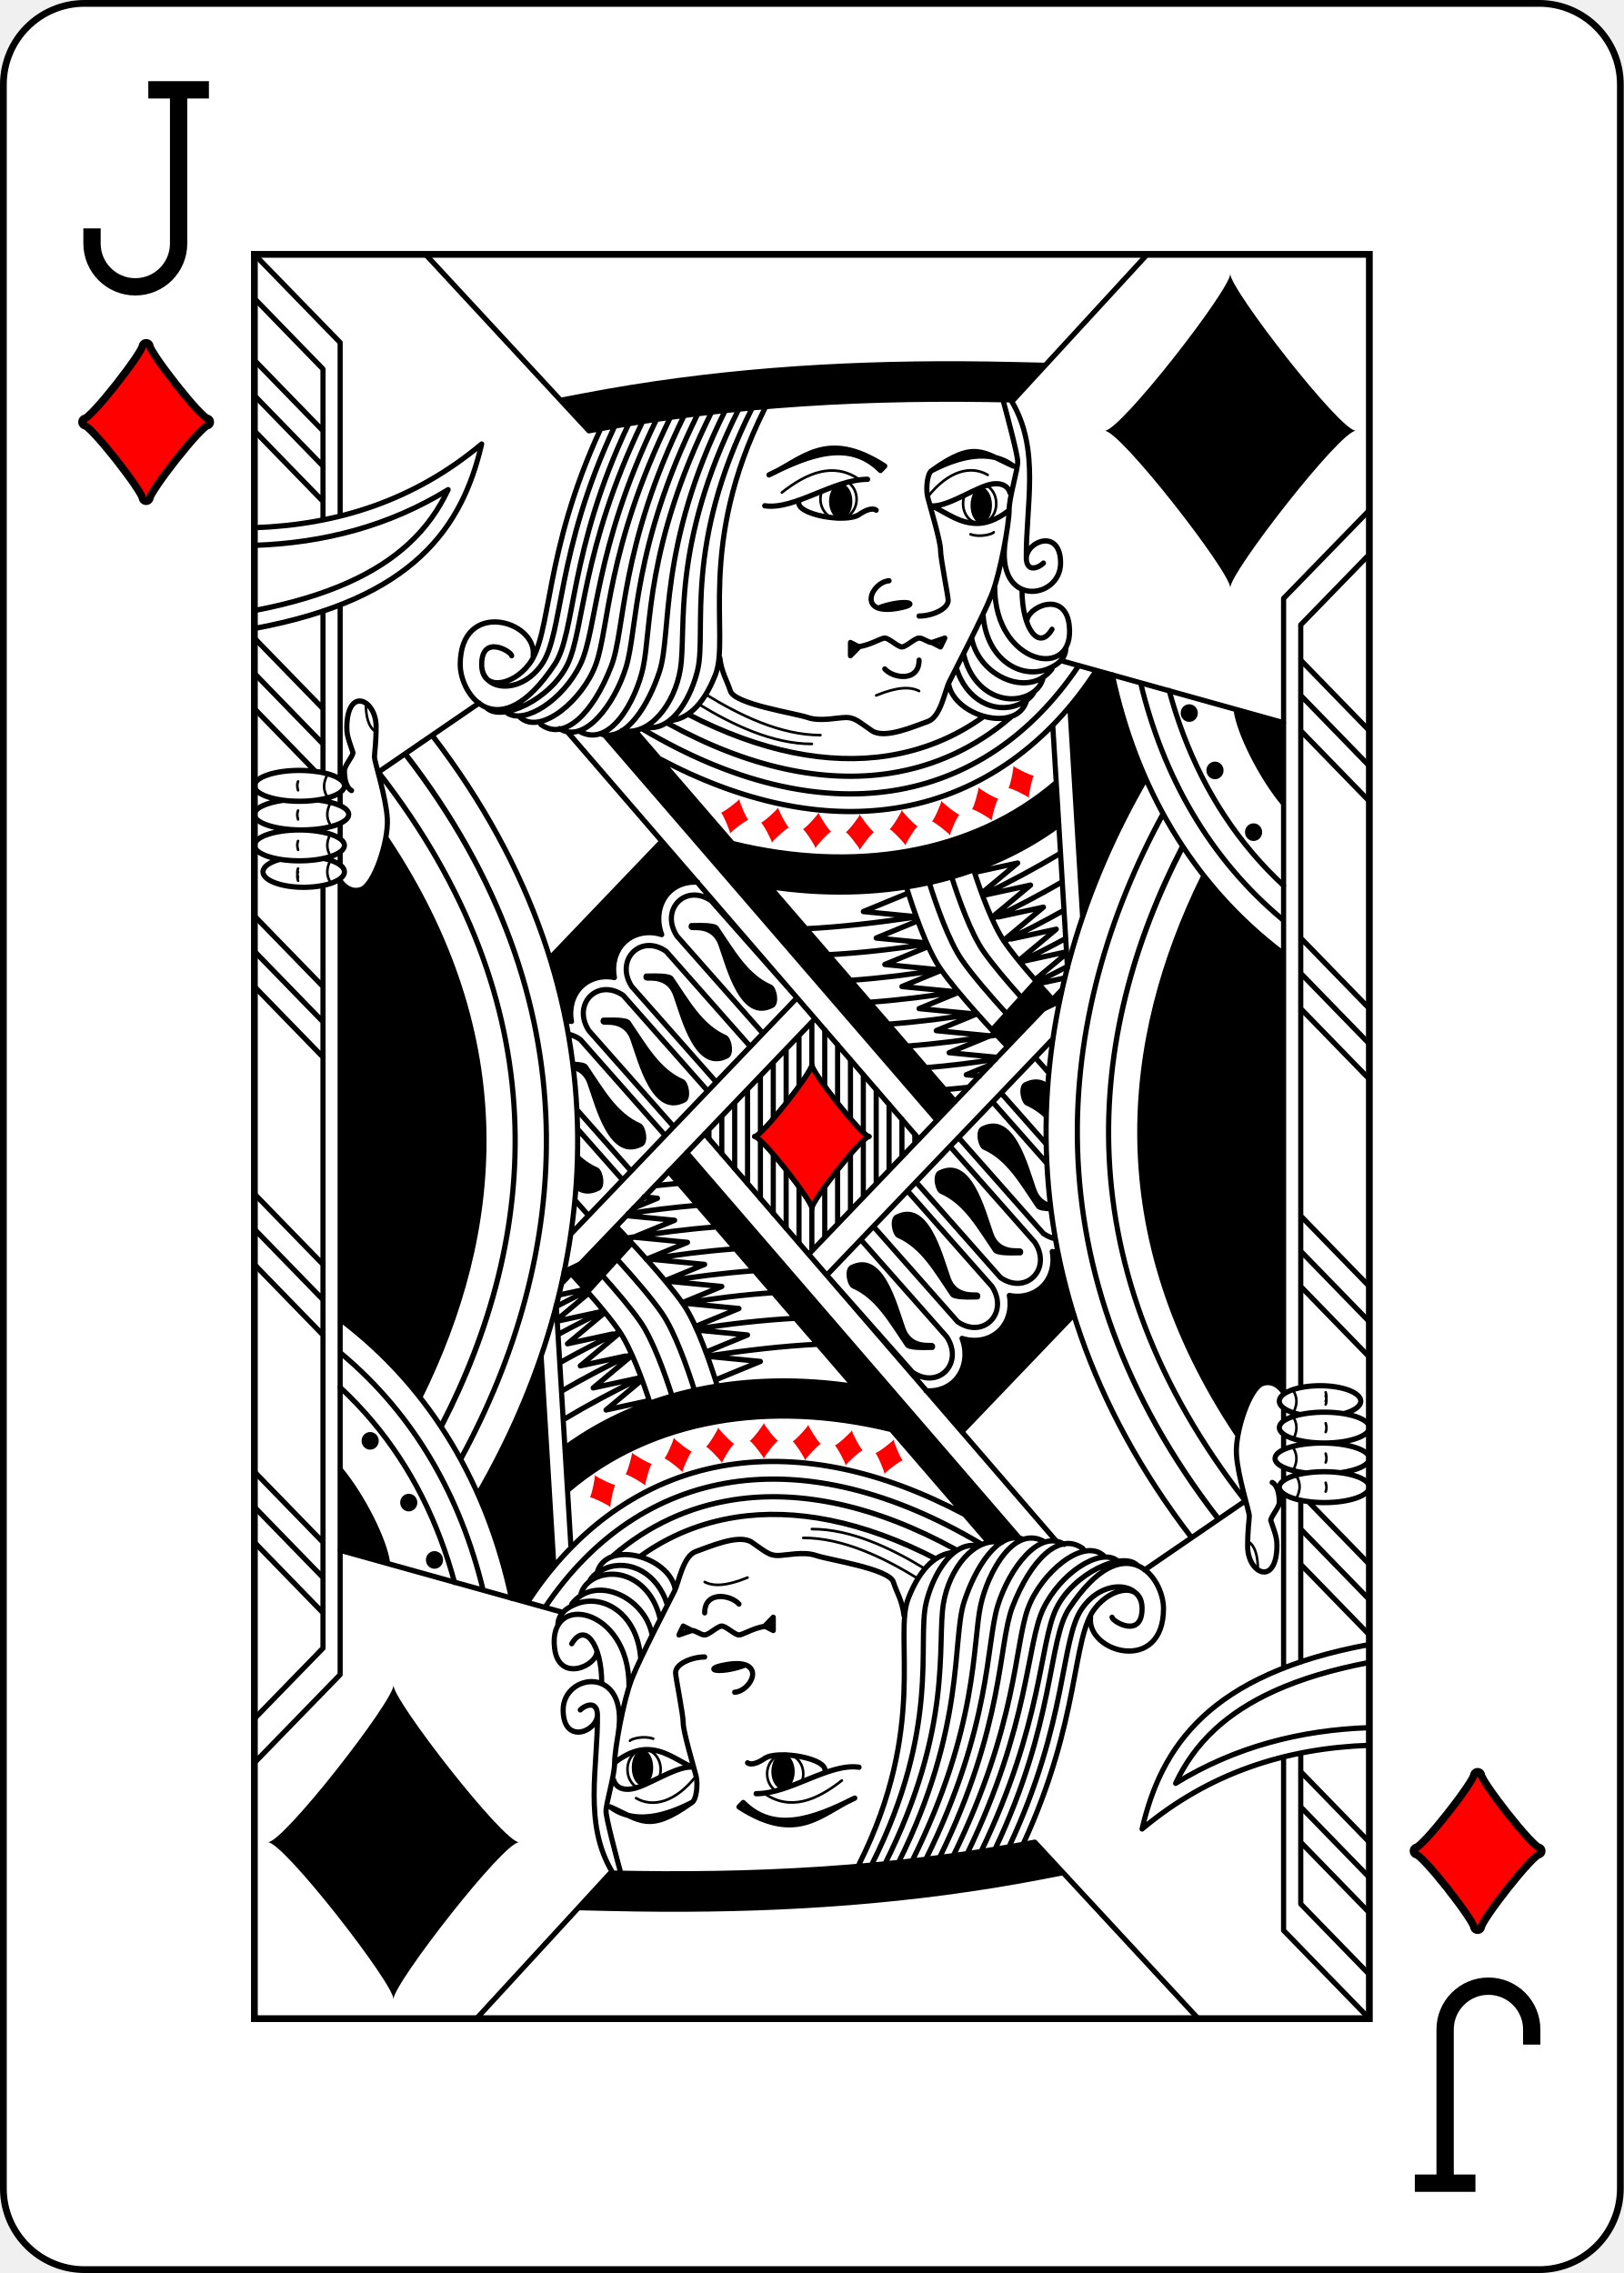
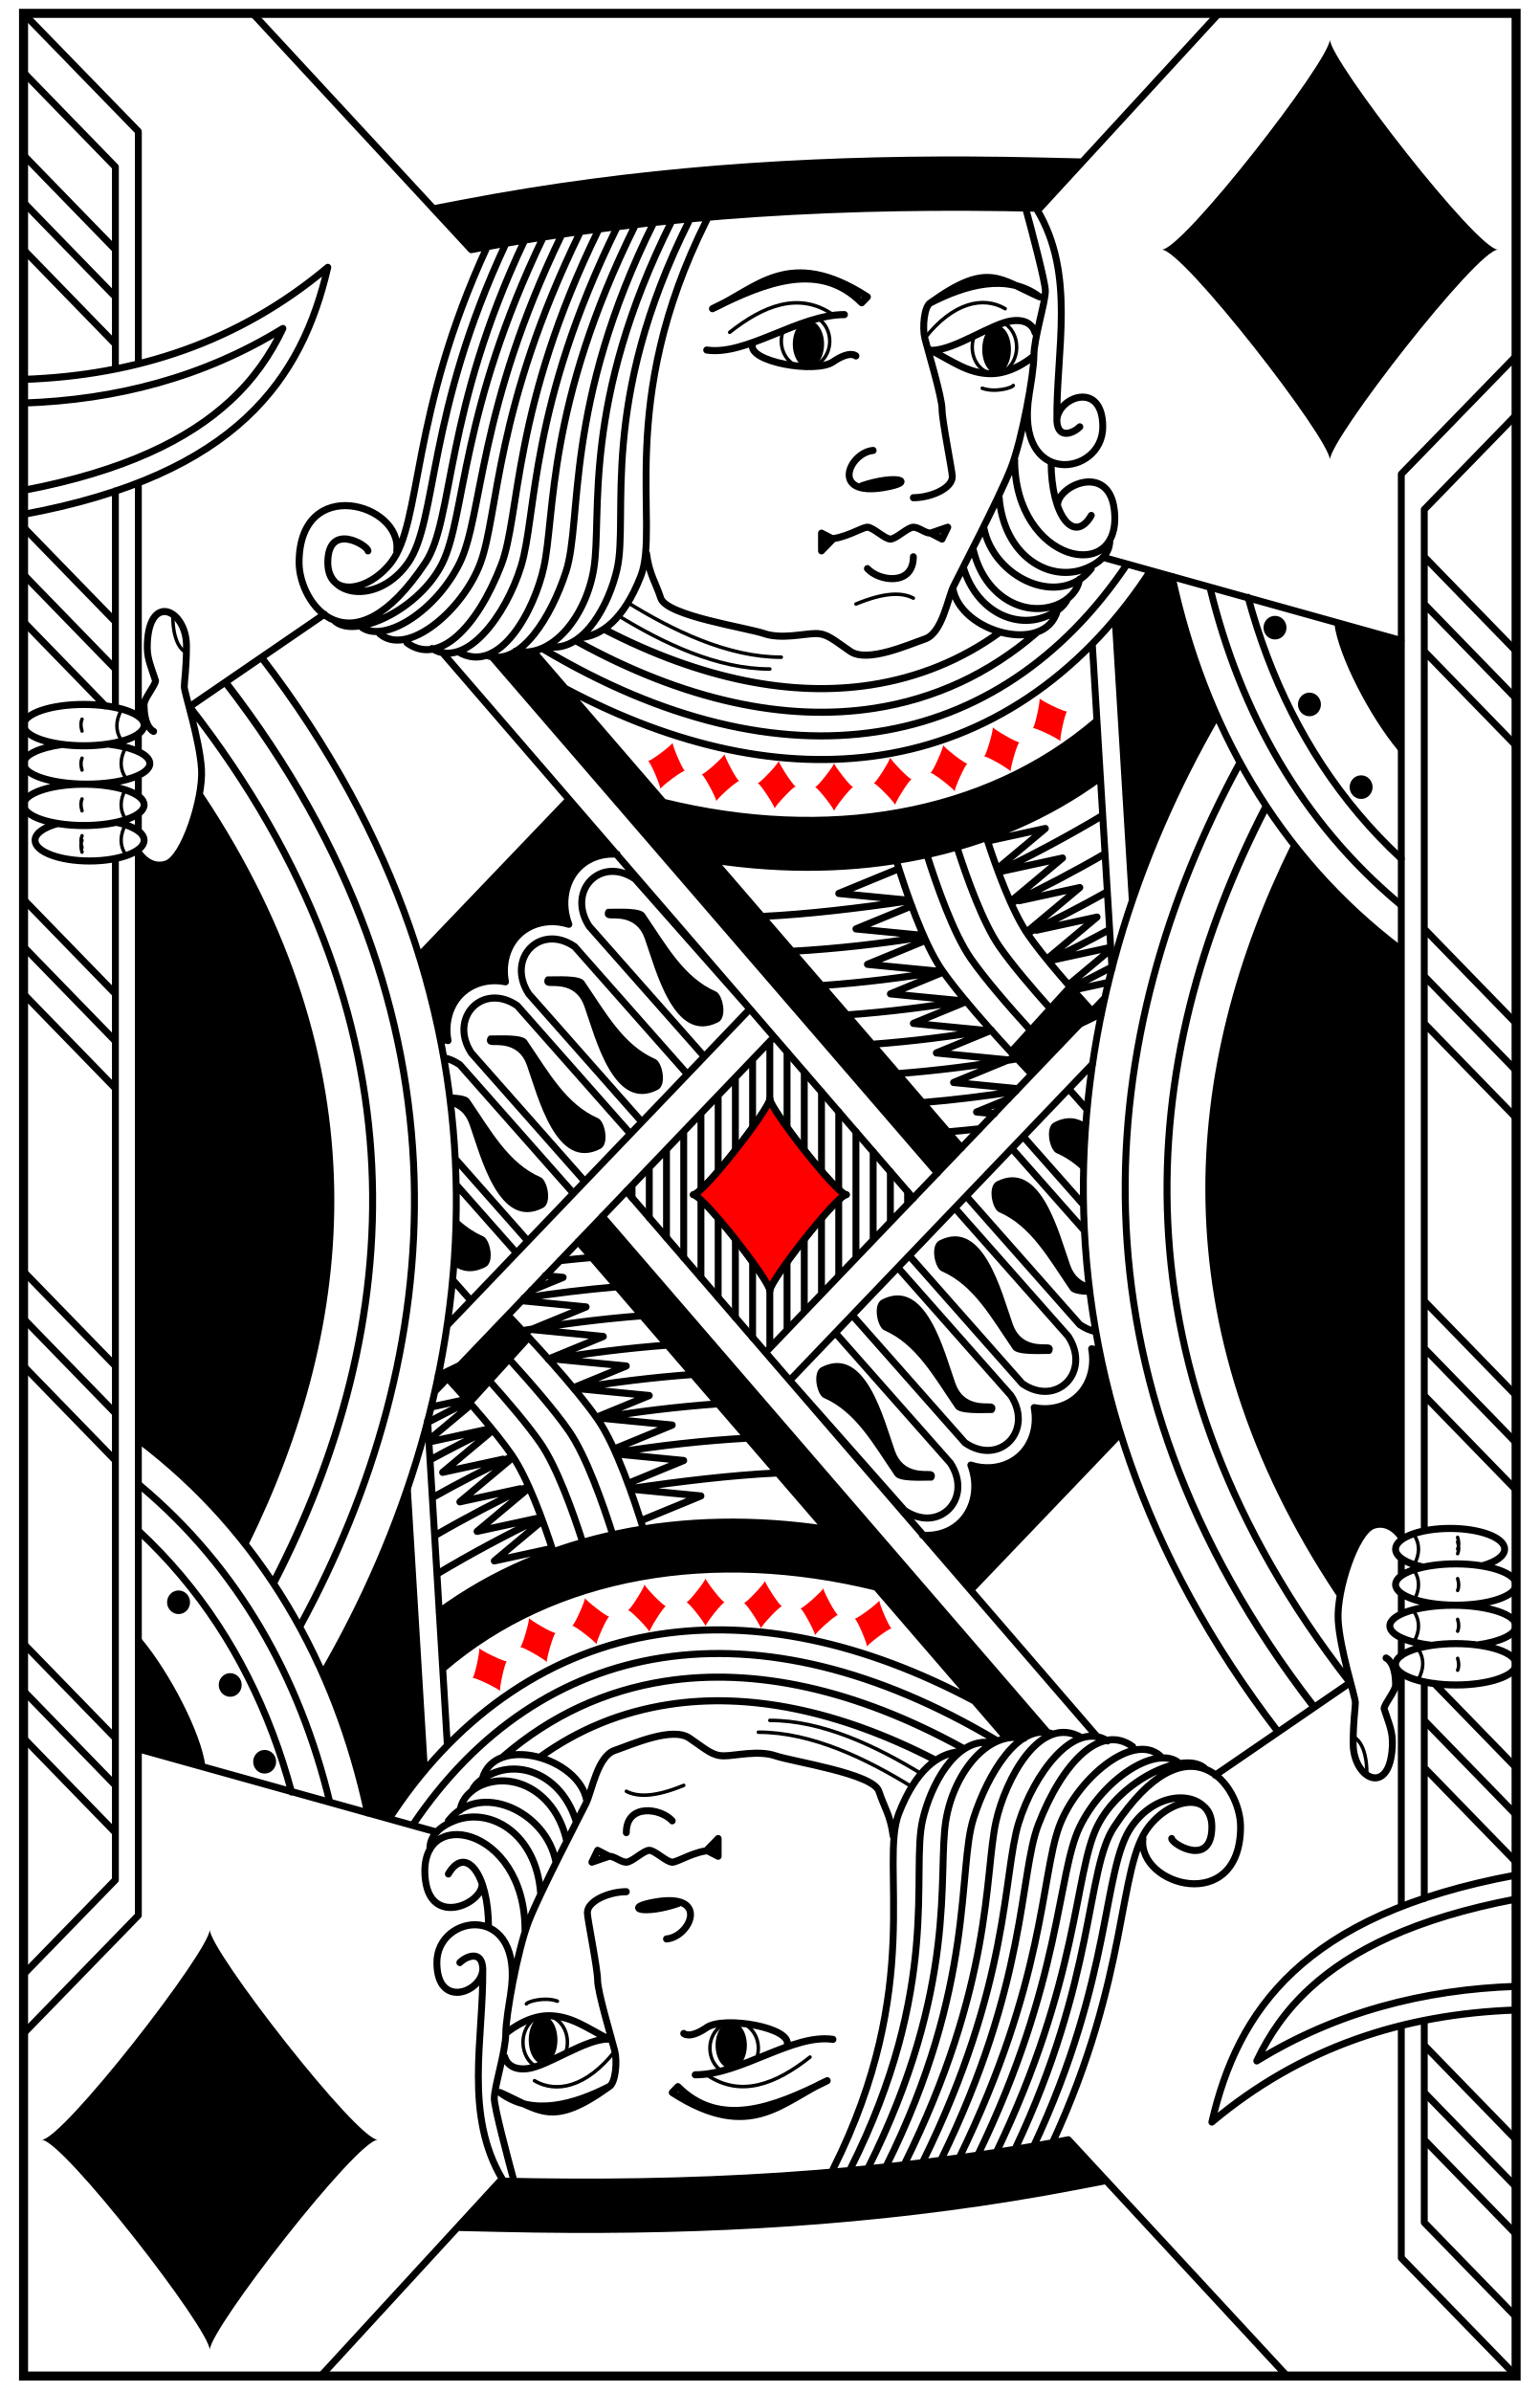
- <svg xmlns="http://www.w3.org/2000/svg" xmlns:xlink="http://www.w3.org/1999/xlink" class="card" face="JD" height="3.5in" preserveAspectRatio="none" viewBox="-120 -168 240 336" width="2.5in">
+ <svg xmlns="http://www.w3.org/2000/svg" xmlns:xlink="http://www.w3.org/1999/xlink" class="card" face="JD" height="264.034" preserveAspectRatio="none" viewBox="-85 -131.874 170 264.034" width="170">
  <defs>
    <symbol id="VDJ" viewBox="-500 -500 1000 1000" preserveAspectRatio="xMinYMid">
      <path d="M50 -460L250 -460M150 -460L150 250A100 100 0 0 1 -250 250L-250 220" stroke="black" stroke-width="80" stroke-linecap="square" stroke-miterlimit="1.5" fill="none" />
    </symbol>
    <symbol id="SDJ" viewBox="-600 -600 1200 1200" preserveAspectRatio="xMinYMid">
      <path d="M-400 0C-350 0 0 -450 0 -500C0 -450 350 0 400 0C350 0 0 450 0 500C0 450 -350 0 -400 0Z" />
    </symbol>
    <symbol id="DJ4" preserveAspectRatio="none" viewBox="0 0 1300 2000">
      <path stroke="black" stroke-linecap="round" stroke-linejoin="round" stroke-width="3" fill="none" d="M85,590c-4.701,8.725 -5.187,17.099 0,25M88.71,621.884c-4.701,8.725 -5.187,17.099 0,25M88.71,656.884c-4.701,8.725 -5.187,17.099 0,25M88.71,686.884c-4.701,8.725 -5.187,17.099 0,25M130,510c0,25 10,30 10,30M50.928,597.5c-1.131,2.58 -1.339,5.774 0,10M50.928,630.524c-1.131,2.58 -1.339,5.774 0,10M50.928,665c-1.131,2.58 -1.339,5.774 0,10M50.928,700c-1.131,2.58 -1.339,5.774 0,10M50.928,696.159c-1.131,2.58 -1.339,5.774 0,10M725,500c25,-10 40,-10 50,-5M705,255c-30,-20 -60.951,-7.28 -90,15M785,275c24.496,-30.289 50.876,-35.961 70,-25M692.54,258.604c5.799,4.009 9.635,10.975 9.635,18.896 0,12.426 -9.441,22.5 -21.088,22.5 -11.646,0 -21.088,-10.074 -21.088,-22.5 0,-3.285 0.66,-6.406 1.846,-9.22M853.124,261.739c6.976,3.399 11.876,11.415 11.876,20.761 0,12.426 -8.662,22.5 -19.347,22.5 -10.685,0 -19.347,-10.074 -19.347,-22.5 0,-3.816 0.817,-7.411 2.259,-10.56M835,317.323c11.292,3.969 26.1,-0.362 27.069,-2.323M517.969,509.822C557.538,533.358 604.489,555.092 650,555M525.369,498.266C565.472,522.392 613.488,545.094 660,545" />
      <use xlink:href="#SDJ" height="200" width="200" transform="translate(650,1000)scale(1,0.972)rotate(0)translate(-100,-100)" fill="red" stroke="black" stroke-width="36" stroke-linejoin="round" stroke-linecap="round" />
      <use xlink:href="#SDJ" height="50" width="50" transform="translate(894,598)scale(1,0.972)rotate(-26)translate(-25,-25)" fill="red" />
      <use xlink:href="#SDJ" height="50" width="50" transform="translate(852,623)scale(1,0.972)rotate(-22)translate(-25,-25)" fill="red" />
      <use xlink:href="#SDJ" height="50" width="50" transform="translate(806,639)scale(1,0.972)rotate(-14)translate(-25,-25)" fill="red" />
      <use xlink:href="#SDJ" height="50" width="50" transform="translate(757,650)scale(1,0.972)rotate(-6)translate(-25,-25)" fill="red" />
      <use xlink:href="#SDJ" height="50" width="50" transform="translate(706,655)scale(1,0.972)rotate(0)translate(-25,-25)" fill="red" />
      <use xlink:href="#SDJ" height="50" width="50" transform="translate(656,653)scale(1,0.972)rotate(5)translate(-25,-25)" fill="red" />
      <use xlink:href="#SDJ" height="50" width="50" transform="translate(607,647)scale(1,0.972)rotate(10)translate(-25,-25)" fill="red" />
      <use xlink:href="#SDJ" height="50" width="50" transform="translate(560,637)scale(1,0.972)rotate(15)translate(-25,-25)" fill="red" />
    </symbol>
    <symbol id="DJ3" preserveAspectRatio="none" viewBox="0 0 1300 2000">
      <path stroke="black" stroke-linecap="round" stroke-linejoin="round" stroke-width="6" fill="none" d="M100,709.952V1610L-2.9802322e-6,1710M100,678.111v13.911M100,645.033v17.312M100,609.791v14.839M100,397.41V594.643M5.9604645e-7,5.9604645e-7 100,100v196.63M100.156,1207.275c107.997,79.347 171.737,190.717 199.486,315.914M207.3,545.261C445.376,846.844 403.682,1165.656 260.675,1405.606M358.174,1166.617 653.704,866.472M365.264,541.561 774.865,1002.951M650,870.236V1005M635,885.469V1120.805M620,900.703 620,1103.908M605,915.937l10e-6,171.074M590,931.172V1070.115M575,946.406V1053.219M560,961.641l-2e-5,74.682M545,976.875l-10e-6,42.551M530,992.109v10.42M408.006,544.65 795.9,981.588M444.424,540.616l372.51,419.609M368.801,1110.75 632.661,842.769M354.528,832.821 496.146,688.992M344.459,797.973 475.103,665.289M144.449,587.034 262.085,508.61M940.101,460.451l259.692,70.425M882.049,524.54c-41.333,34.618 -88.82,55.864 -141.033,63.696 -77.195,11.579 -165.246,-6.435 -258.699,-56.453M453.028,538.37c103.513,59.813 202.907,82.851 290.956,69.644 86.565,-12.985 161.584,-61.304 217.217,-141.821M850.411,523.829C816.55,547.595 778.945,562.323 738.049,568.457 669.735,578.704 590.814,564.241 505.551,521.317M557.384,667.852c141.56,33.774 280.148,12.039 377.1,-68.721M930.877,534.031l17.164,274.628M950.766,512.261c5.176,82.814 10.432,166.905 14.861,237.784M601.099,716.788c123.687,18.042 244.26,-3.946 336.972,-69.989M760.133,716.928C767.967,741.662 783.721,787.209 800,810c19.662,27.527 60.973,70.517 77.718,87.621M786.849,712.279C795.124,737.784 809.834,778.767 825,800c12.464,17.45 33.628,41.114 51.719,60.458M813.053,705.961C821.503,731.58 835.544,769.762 850,790c10.843,15.18 28.27,35.063 44.53,52.714M838.642,697.737C847.145,723.316 860.874,760.224 875,780c13.414,18.779 36.904,44.756 55.795,64.8M153.972,662.331C309.967,889.988 287.883,1108.489 192.987,1295.533M1199.928,715.507c-53.227,-48.045 -91.438,-105.975 -116.853,-171.387 -6.273,-16.146 -11.767,-32.747 -16.514,-49.768M1198.823,754.032c-86.122,-69.992 -139.221,-162.657 -165.48,-268.012M1144.6,515.971c3.51,27.018 30.401,77.532 54.943,106.167M80,240 -2.9802322e-7,160M0,120l80,80M80,280 -2.9802322e-7,200M80,555 -2.9802322e-7,475M0,435l80,80M80,870 -2.9802322e-7,790M0,750l80,80M80,910 -2.9802322e-7,830M80,1185 -2.9802322e-7,1105M0,1065l80,80M80,1225 -2.9802322e-7,1145M80,1500 -2.9802322e-7,1420M0,1380l80,80M80,1540 -2.9802322e-7,1460M80,715.826V1580L-5.9604645e-7,1660M80,404.212V586.914M0,50l80,80v170.958M592.661,882.769l-100,-110c-20,-30 10,-60 40,-40l100,110M538.524,938.376 440,830c-20,-30 10,-60 40,-40l98.193,108.012M488.885,988.773 390,880c-20,-30 10,-60 40,-40l98.606,108.467M366.055,884.082c4.519,0.868 9.232,2.776 13.945,5.918l98.886,108.774M439.259,1039.185 376.341,969.976M376.856,991.542l52.371,57.608M389.335,1089.268l-15.594,-17.153M516.977,711.775c-1.078,-0.089 -2.152,-0.14 -3.221,-0.156 -1.297,-0.018 -2.586,0.017 -3.863,0.105 -10.219,0.706 -19.688,4.787 -26.588,11.688 -11.544,11.544 -15.19,30.278 -8.35,47.686 -5.928,-1.859 -11.945,-2.542 -17.723,-2.143 -10.219,0.706 -19.689,4.787 -26.59,11.688 -9.67,9.67 -13.793,24.386 -10.859,39.141 -4.226,-0.84 -8.449,-1.111 -12.551,-0.828 -10.219,0.706 -19.689,4.787 -26.59,11.688 -9.617,9.617 -13.748,24.224 -10.908,38.896 -0.283,-0.06 -0.566,-0.133 -0.85,-0.188 -0.98,-0.203 -1.978,-0.307 -2.979,-0.311 -0.87,-0.003 -1.723,0.068 -2.555,0.208M911.501,824.106l-51.301,54.965M848.93,726.398c30.438,-14.244 60.781,-29.936 91.001,-47.503M860.229,753.123c27.325,-12.679 54.575,-26.511 81.729,-41.804M874.067,778.661c23.36,-10.811 46.666,-22.46 69.903,-35.142M892.425,802.102c17.883,-8.34 35.733,-17.177 53.545,-26.598M912.413,824.762c11.862,-5.596 23.71,-11.414 35.541,-17.48M919.958,855.554c6.272,-2.875 12.539,-5.81 18.803,-8.809M848.071,724.086 890,690 839.651,700.627M859.686,751.837 905,715 852.309,726.121M873.553,777.759 920,740 867.309,751.121M891.242,800.573 935,765 882.309,776.121M946.916,790.651l-49.607,10.47M910.283,822.288l36.743,-29.869M944.574,820.366l-27.265,5.754M921.876,854.122l18.259,-14.844M796.745,810.826 735,805 785,785M816.745,835.826 755,830 800.995,811.602M836.745,860.825 775,855 821.293,836.483M856.745,885.826 795,880 843.076,860.769M865.487,910.235 810,905 860,885M771.875,751.157c-45.675,6.443 -87.52,11.323 -128.233,13.293M771.745,750.826 710,745 760,725M784.463,781.691c-37.56,5.866 -76.037,10.142 -115.741,12.289M783.928,780.56 725,775 773.666,755.534M800.543,810.726c-34.211,5.512 -69.172,9.723 -105.121,12.221 -0.113,0.008 -0.226,0.016 -0.338,0.024M820.562,835.723c-33.673,5.426 -68.073,9.591 -103.426,12.104M842.46,860.416c-33.626,5.47 -67.975,9.688 -103.271,12.263M865,885c-33.784,5.565 -68.294,9.873 -103.757,12.527M864.175,912.505c-26.572,4.034 -53.609,7.264 -81.218,9.499M832.539,944.214c-9.118,0.981 -18.296,1.857 -27.537,2.622M845.626,931.474 830,930 857.643,918.943M137.753,705.592c129.038,202.306 110.486,391.093 29.078,558.571M144.664,587.05c211.433,263.851 187.394,526.874 72.807,741.458M240.698,1365.491C368.264,1137.311 400.016,847.839 175.72,566.274M144.78,587.132C356.096,850.901 332.058,1113.924 217.853,1328.87M176.02,566.162c223.996,281.677 192.244,571.149 64.817,798.824M100,710c0,0 9.291,14.995 24.328,10.107C139.668,715.121 156.474,665.06 155,640c-1.468,-24.957 -15,-65 -15,-70 0,-5 1.909,-14.691 1.909,-34.691 0,-30 -31.909,-45.309 -34.073,-2.527C107.209,545.174 110,550 115,565M115,565c-0.676,4.552 -10,15 -10,20 0,20 8.286,22.809 8.286,22.809M0,602.5A52.5,17.5 0 0 1 52.5,585 52.5,17.5 0 0 1 105,602.5 52.5,17.5 0 0 1 52.5,620 52.5,17.5 0 0 1 0,602.5M0,635c0,0 0,0 0,0 0,-7.263 13.907,-13.493 33.71,-16.141M73.837,618.553C94.935,621 110,627.44 110,635c0,9.665 -24.624,17.5 -55,17.5 -30.376,0 -55,-7.835 -55,-17.5M0,670A52.5,17.5 0 0 1 52.5,652.5 52.5,17.5 0 0 1 105,670 52.5,17.5 0 0 1 52.5,687.5 52.5,17.5 0 0 1 0,670M81.191,684.829C95.421,687.851 105,693.514 105,700c0,9.665 -21.266,17.5 -47.5,17.5 -26.234,0 -47.5,-7.835 -47.5,-17.5 0,-5.87 7.845,-11.066 19.884,-14.24M71.354,586.354 1.8096853e-5,515M0.02,309.855C97.554,306.607 187.046,278.578 265,215 242.582,308.966 186.547,390.542 0.192,424.084M0.026,329.865C80.534,327.262 156.893,308.022 225.898,266.748 215.042,289.094 200.421,309.706 179.627,328.295 143.531,360.564 88.07,387.481 0.303,403.733M403.784,197.624C336.263,339.655 347.37,430.787 320,465c-20,25 -55,30 -55,0 0,-35 34.9,-14.626 35,-10M420.15,194.736C350.946,338.298 360.638,429.107 335,465c-25,35 -70,30 -70,0M436.417,192.11C365.772,337.154 375.059,428.375 350,465c-65,95 -110,35 -110,0 0,-75 90,-50 85,-10M452.669,189.51C380.329,335.873 384.964,425.072 365,465c-20,40 -77.602,65.61 -94.572,48.745M468.763,187.305C395.282,334.978 400.064,424.872 380,465c-20,40 -64.5,68.136 -85,55M484.862,185.097C410.176,334.001 413.892,422.783 398.06,465c-15,40 -63.998,80.555 -88.06,60M500.989,182.866C425.269,333.183 432.827,424.628 416.121,466.749 395,520 361.556,552.647 333.873,532.762M517.083,180.7C440.175,332.311 447.076,424.662 433.307,468.06 420,510 385.05,555.512 355.845,537.641M532.953,178.991C455.14,331.615 463.149,424.349 453.116,468.935 445,505 414.577,561.021 378.609,540.433M548.832,177.272C470.166,330.965 486.957,428.902 472.488,472.432 460,510 433.177,553.423 404.187,543.706M564.713,175.556C485.046,330.227 504.286,424.838 496.669,470.246 490,510 460.572,546.713 428.474,539.875M580,175C500,330 527.498,425.817 516.915,470.683 510,500 488.836,539.016 459.373,536.333M595,175c-80,155 -40.203,258.598 -57.401,301.367 -14.963,37.211 -34.463,50.386 -51.885,51.962M872.923,165.37C878.475,185.244 890,227.409 890,235c0,10 -10,40 -10,55 0,15 -10,70 -20,95 -10,25 -45,90 -50,100 -5,10 -9.809,39.563 -24.809,44.563C770.191,534.563 735,550 720,540c-15,-10 -20,-15 -30,-15 -10,0 -30,5 -45,0 -15,-5 -85,-15 -90,-30 -4.379,-13.209 -10,-20 -12.377,-37.814M600,250c38.334,-16.373 66.186,-53.253 135,-10v0l-5,5c-36.119,-35.307 -82.46,-18.225 -130,5v0M885,240c-35,-15 -45,-30 -95,5v0c30,-15 66.711,-25.583 95,-5v0M790,245c-5.615,2.796 -7.258,21.124 -5,30 2.466,9.691 15,50 15,60 0,10 8.935,52.186 8.935,57.186C808.935,402.186 790,410 775,410M740,370c-20.808,1.708 -37.884,39.089 9.316,31.367C779.331,396.457 760,390 730,400M695,440v15l10,-10 -10,-5v0M805,435l-5,10 -10,-5 15,-5v0M700,445c15,0 30,-10 35,-10 5,0 15,10 20,10 5,0 15,-10 20,-10 5,0 10,5 15,5M735,470c10.017,10.832 40,15 40,-10M595,285c35,5 80,-30 120,-30M635,280c-5,15 55,25 70,15 15,-10 20,-5 20,-5M790.923,285.265c20,0 52.332,-22.8 70,-25 17.668,-2.2 20,10 20,10M790,285c20,10 33.071,20 52.775,20C862.479,305 880,290 880,290M882.739,166.219C916.805,221.491 899.287,285.408 900,345c0.877,16.276 15,10 20,5M875.871,322.903C862.68,401.749 940,392.043 940,350c0,-40 -40,-25 -40,-5M895,380c0,45 20,70 35,45M863.258,377.678C863.149,465.861 958.062,484.498 950,420c-5,-40 -50,-20 -49.354,-3.324M849.71,409.419C853.692,459.152 893.434,482.286 925,470c18.663,-7.264 21.42,-17.97 21.126,-24.435M836.381,435.227C844.554,477.951 902.816,504.171 930,470M826.958,452.98c9.23,40.691 44.654,58.763 73.332,47.601 9.377,-3.79 17.976,-11.415 19.488,-21.63M818.484,468.745c11.128,36.612 44.521,52.456 71.806,41.836 10.08,-3.923 15.519,-8.85 18.345,-13.571M809.429,486.652c6.149,37.142 80.063,56.922 91.04,18.908M920.159,125.779l-34.261,-0.77c-20.572,-0.462 -41.188,-0.75 -61.848,-0.84 -144.617,-0.628 -291.435,8.513 -441.393,36.51l-25.623,4.783M199.524,-1.861155e-4 390,200C557.854,168.663 722.223,161.344 885,165L1041.082,-4.7504902e-4M472.329,571.725c96.126,49.651 189.631,68.816 274.622,56.068 92.087,-13.813 172.42,-65.876 230.705,-150.232l3.633,-5.258" />
    </symbol>
    <symbol id="DJ2" preserveAspectRatio="none" viewBox="0 0 1300 2000">
      <path fill="black" d="M130,1057c-4.057,-0.057 -4.057,6.057 0,6h60c4.057,0.057 4.057,-6.057 0,-6zm-10,25c-4.057,-0.057 -4.057,6.057 0,6h85c4.057,0.057 4.057,-6.057 0,-6zm-20,27v12h117.996l2.322,-12zm0,25v12h112.19l2.612,-12zm0,25v12h104.353l3.774,-12zm0,25v12h96.806l3.483,-12zm17.561,37h68.505l4.935,-12h-87.372zm29.898,25h27.866l4.935,-12h-46.444zM885.898,125.01c-20.572,-0.462 -41.188,-0.75 -61.848,-0.84 -144.617,-0.628 -291.435,8.513 -441.393,36.51L356.765,165.141 390,200c167.854,-31.337 332.223,-38.656 495,-35l35.361,-38.408zM934.484,599.132c-96.952,80.76 -235.54,102.495 -377.1,68.721l43.715,48.936c123.687,18.042 244.26,-3.946 336.972,-69.989zM816.934,960.224 444.424,540.616 408.006,544.65 795.9,981.588ZM496.146,688.992 354.528,832.821 344.459,797.973 475.103,665.289ZM877.718,897.621c-4.427,-4.522 -10.572,-10.854 -17.549,-18.39l51.237,-55.326c6.549,7.159 13.215,14.344 19.389,20.895M192.987,1295.533c94.897,-187.044 116.98,-405.546 -39.015,-633.202 -4.979,15.602 -9.504,32.46 -16.219,43.261 129.038,202.306 110.486,391.093 29.078,558.571z" />
    </symbol>
    <symbol id="DJ1" preserveAspectRatio="none" viewBox="0 0 1300 2000">
      <path fill="black" d="M509,758c9,0 28.315,-1.237 32,4 19,27 34.047,54.141 62,66 5.895,2.501 10.258,21.901 2,26 -38.418,19.069 -54.167,-44.095 -64,-71 -7.297,-19.969 -27.054,-16.342 -31,-17 -6,-1 -3.687,-8 -1,-8zM456.339,815.231c9,0 28.315,-1.237 32,4 19,27 34.047,54.141 62,66 5.895,2.501 10.258,21.901 2,26 -38.418,19.069 -54.167,-44.095 -64,-71 -7.297,-19.969 -27.054,-16.342 -31,-17 -6,-1 -3.687,-8 -1,-8zM406.339,865.231c9,0 28.315,-1.237 32,4 19,27 34.047,54.141 62,66 5.895,2.501 10.258,21.901 2,26 -38.418,19.069 -54.167,-44.095 -64,-71 -7.297,-19.969 -27.054,-16.342 -31,-17 -6,-1 -3.687,-8 -1,-8zM371.248,915.149c7.579,0.188 14.956,1.05 17.09,4.082 19,27 34.047,54.141 62,66 5.895,2.501 10.258,21.901 2,26 -38.418,19.069 -54.167,-44.095 -64,-71 -3.549,-9.711 -10.044,-13.842 -16.235,-15.599M376.289,1019.066c7.016,6.682 14.831,12.255 24.049,16.166 5.895,2.501 10.258,21.901 2,26 -10.879,5.4 -19.941,4.206 -27.565,-0.892M697.25,280a13.625,20 0 0 1 -13.625,20 13.625,20 0 0 1 -13.625,-20 13.625,20 0 0 1 13.625,-20 13.625,20 0 0 1 13.625,20zM860,284.506a12.5,20.292 0 0 1 -12.5,20.292 12.5,20.292 0 0 1 -12.5,-20.292 12.5,20.292 0 0 1 12.5,-20.292 12.5,20.292 0 0 1 12.5,20.292zM1039.288,594.296c-17.009,-37.323 -29.874,-76.645 -38.918,-117.435l-19.08,-4.558 -3.633,5.258c-8.474,12.264 -17.414,23.846 -26.839,34.714 5.125,82.8 10.381,166.892 15.044,237.706 19.442,-54.632 44.354,-106.743 73.427,-155.684zM1144.6,515.971l55.194,14.905m-55.194,-14.905c3.51,27.018 30.401,77.532 54.943,106.167l0.251,-91.261M137.57,706c-4.348,7.569 -8.855,12.681 -13.242,14.107C109.291,724.995 100,709.976 100,709.976l0.078,496.904c23.977,17.954 45.709,37.081 66.058,57.431 82.103,-167.626 100.655,-356.414 -28.566,-558.312zM100,1610 -10,1720M354.528,832.821l141.618,-143.829 20.83,22.783c-1.078,-0.089 -2.152,-0.14 -3.221,-0.156 -1.297,-0.018 -2.586,0.017 -3.863,0.105 -10.219,0.706 -19.688,4.787 -26.588,11.688 -11.544,11.544 -15.19,30.278 -8.35,47.686 -5.928,-1.859 -11.945,-2.542 -17.723,-2.143 -10.219,0.706 -19.689,4.787 -26.59,11.688 -9.67,9.67 -13.793,24.386 -10.859,39.141 -4.226,-0.84 -8.449,-1.111 -12.551,-0.828 -10.219,0.706 -19.689,4.787 -26.59,11.688 -9.617,9.617 -13.748,24.224 -10.908,38.896 -0.283,-0.06 -0.566,-0.133 -0.85,-0.188 -0.98,-0.203 -1.978,-0.307 -2.979,-0.311 -0.87,-0.003 -1.723,0.068 -2.555,0.208zM1100,520a10,10 0 0 1 -10,10 10,10 0 0 1 -10,-10 10,10 0 0 1 10,-10 10,10 0 0 1 10,10zM1130,585a10,10 0 0 1 -10,10 10,10 0 0 1 -10,-10 10,10 0 0 1 10,-10 10,10 0 0 1 10,10zM1175,655a10,10 0 0 1 -10,10 10,10 0 0 1 -10,-10 10,10 0 0 1 10,-10 10,10 0 0 1 10,10z" />
    </symbol>
    <rect id="XDJ" width="164.8" height="260.8" x="-82.4" y="-130.4" />
  </defs>
  <rect width="239" height="335" x="-119.5" y="-167.5" rx="12" ry="12" fill="white" stroke="black" />
  <use width="164.8" height="260.8" x="-82.4" y="-130.4" xlink:href="#DJ1" />
  <use transform="rotate(180)" width="164.8" height="260.8" x="-82.4" y="-130.4" xlink:href="#DJ1" />
  <use width="164.8" height="260.8" x="-82.4" y="-130.4" xlink:href="#DJ2" />
  <use transform="rotate(180)" width="164.8" height="260.8" x="-82.4" y="-130.4" xlink:href="#DJ2" />
  <use width="164.8" height="260.8" x="-82.4" y="-130.4" xlink:href="#DJ3" />
  <use transform="rotate(180)" width="164.8" height="260.8" x="-82.4" y="-130.4" xlink:href="#DJ3" />
  <use width="164.8" height="260.8" x="-82.4" y="-130.4" xlink:href="#DJ4" />
  <use transform="rotate(180)" width="164.8" height="260.8" x="-82.4" y="-130.4" xlink:href="#DJ4" />
  <use xlink:href="#VDJ" height="32" width="32" x="-114.4" y="-156" />
  <use xlink:href="#SDJ" height="26.769" width="26.769" x="-111.784" y="-119" stroke="black" stroke-width="100" stroke-linejoin="round" stroke-linecap="round" />
  <use xlink:href="#SDJ" height="26.769" width="26.769" x="-111.784" y="-119" fill="red" />
  <use xlink:href="#SDJ" height="55.68" width="55.68" x="34" y="-132.16" />
  <g transform="rotate(180)">
    <use xlink:href="#VDJ" height="32" width="32" x="-114.4" y="-156" />
    <use xlink:href="#SDJ" height="26.769" width="26.769" x="-111.784" y="-119" stroke="black" stroke-width="100" stroke-linejoin="round" stroke-linecap="round" />
    <use xlink:href="#SDJ" height="26.769" width="26.769" x="-111.784" y="-119" fill="red" />
    <use xlink:href="#SDJ" height="55.68" width="55.68" x="34" y="-132.16" />
  </g>
  <use xlink:href="#XDJ" stroke="black" fill="none" />
</svg>
